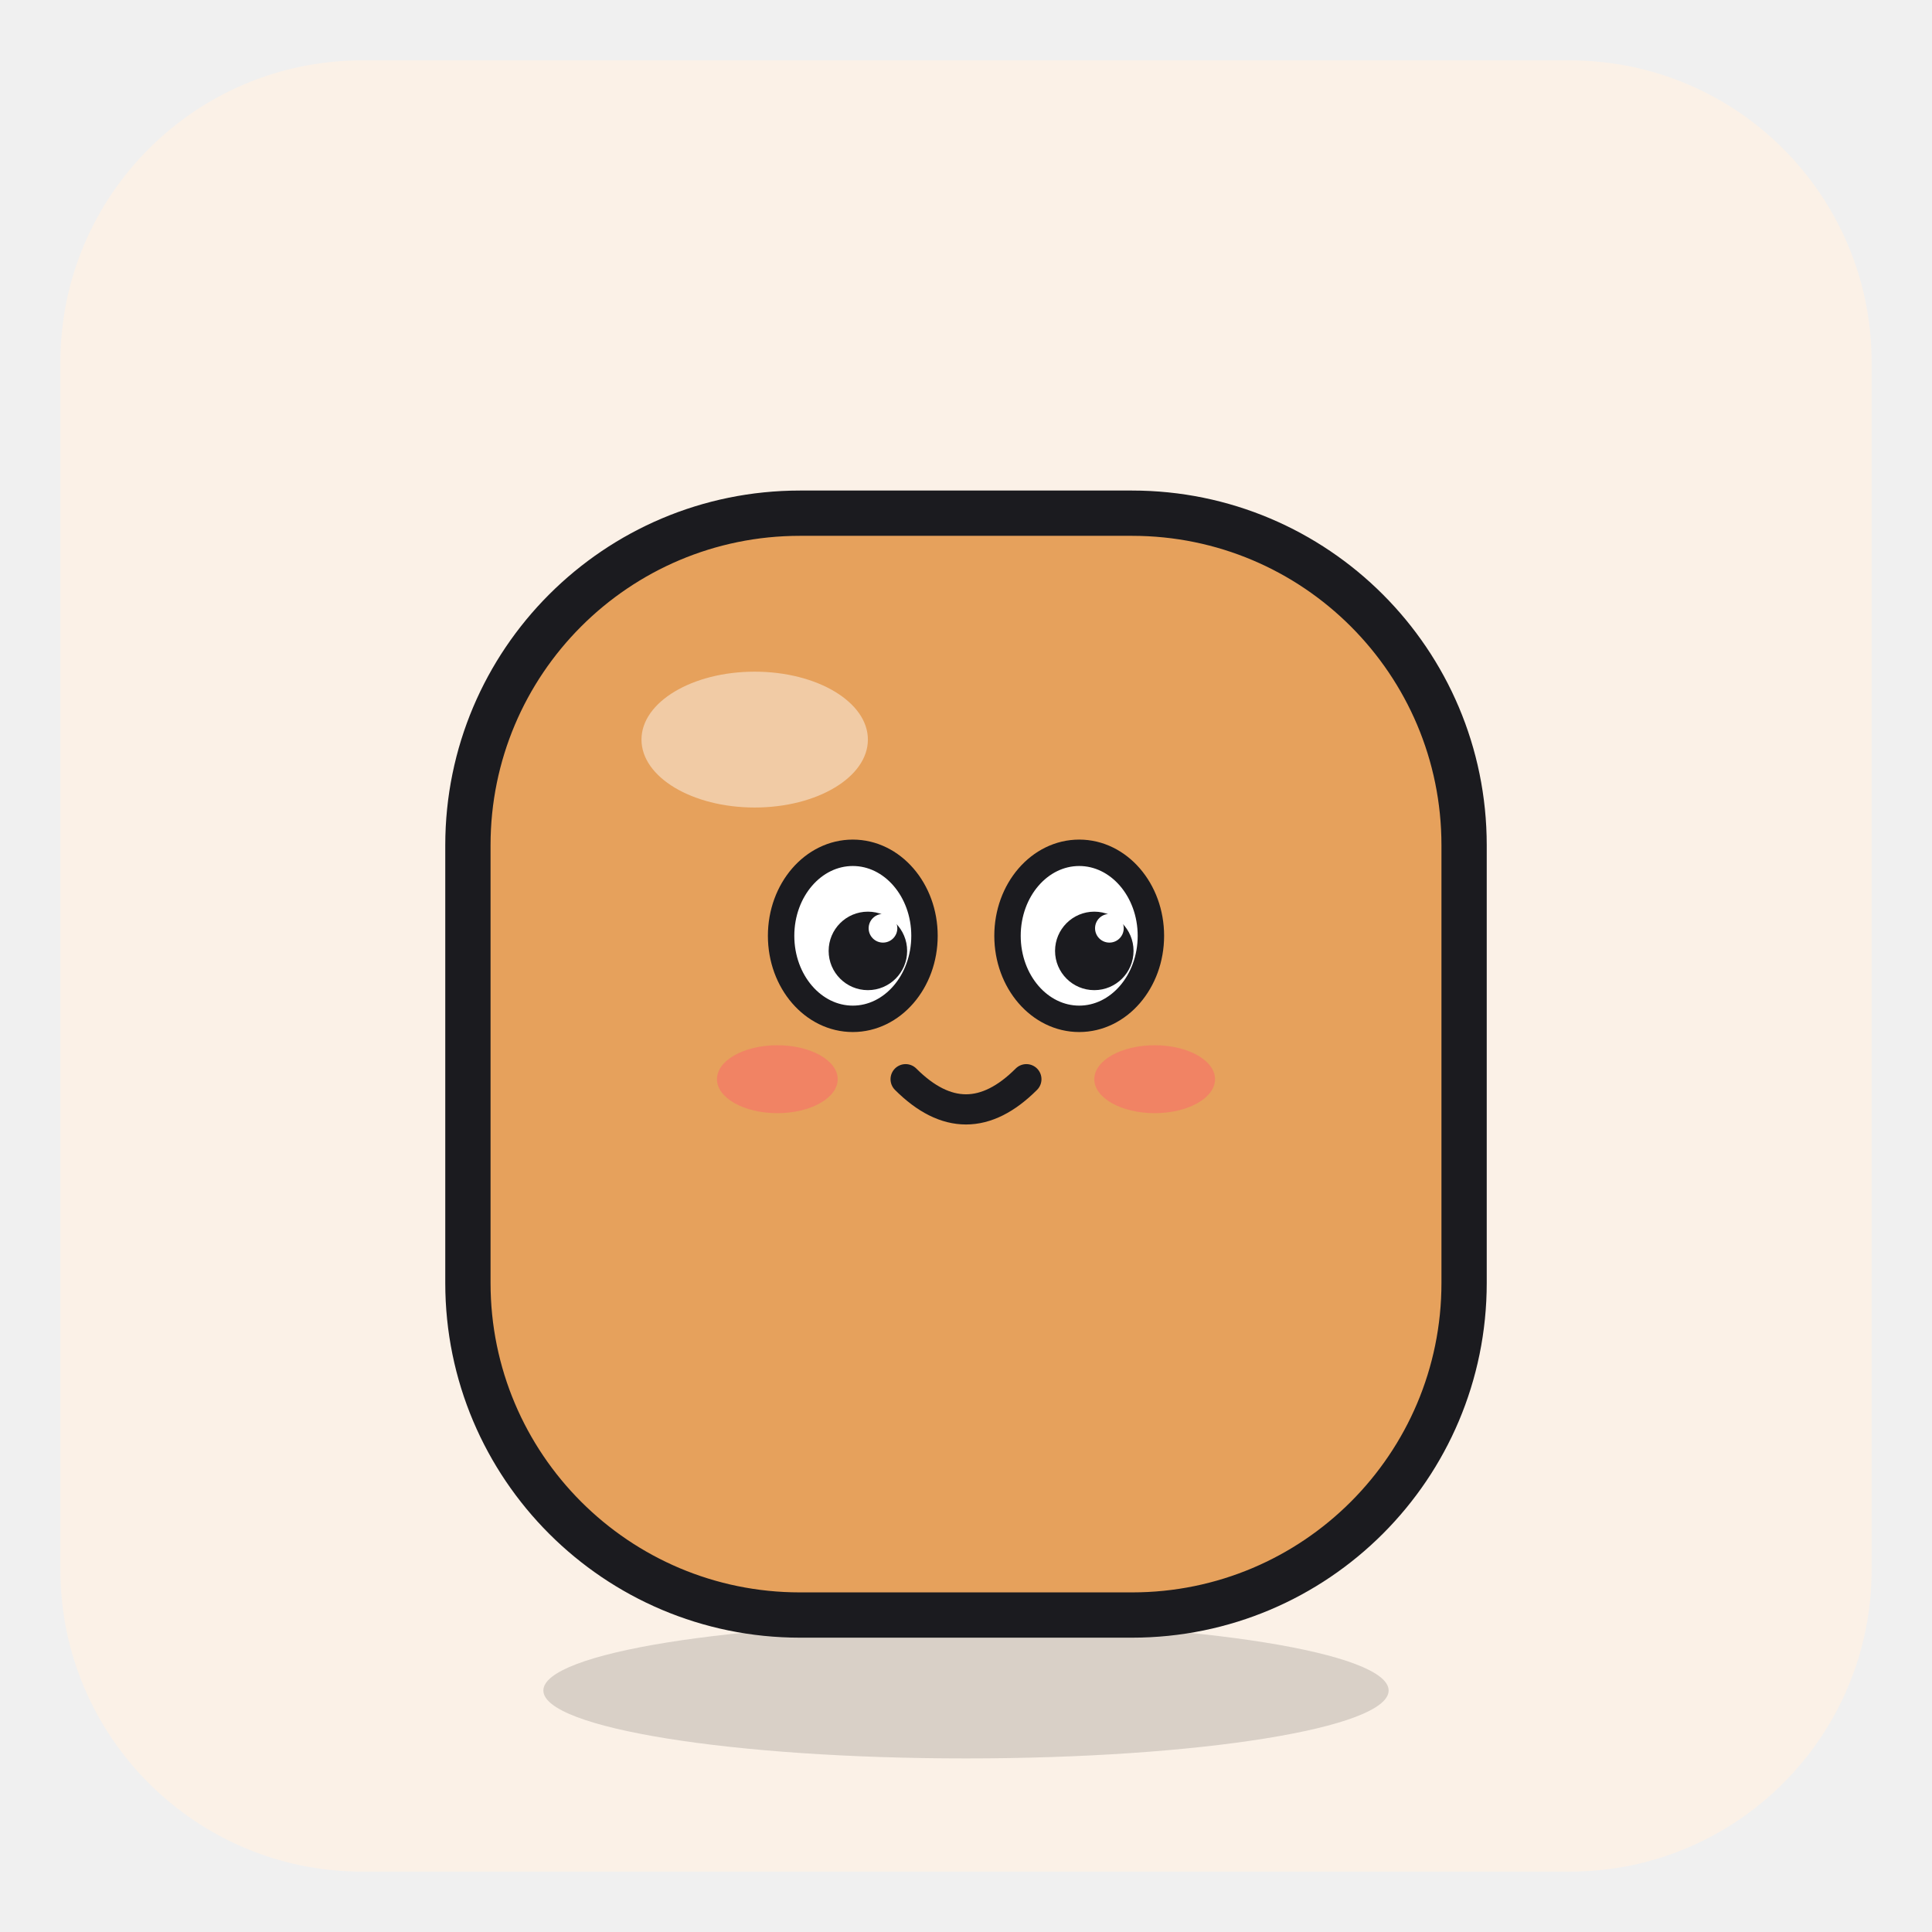
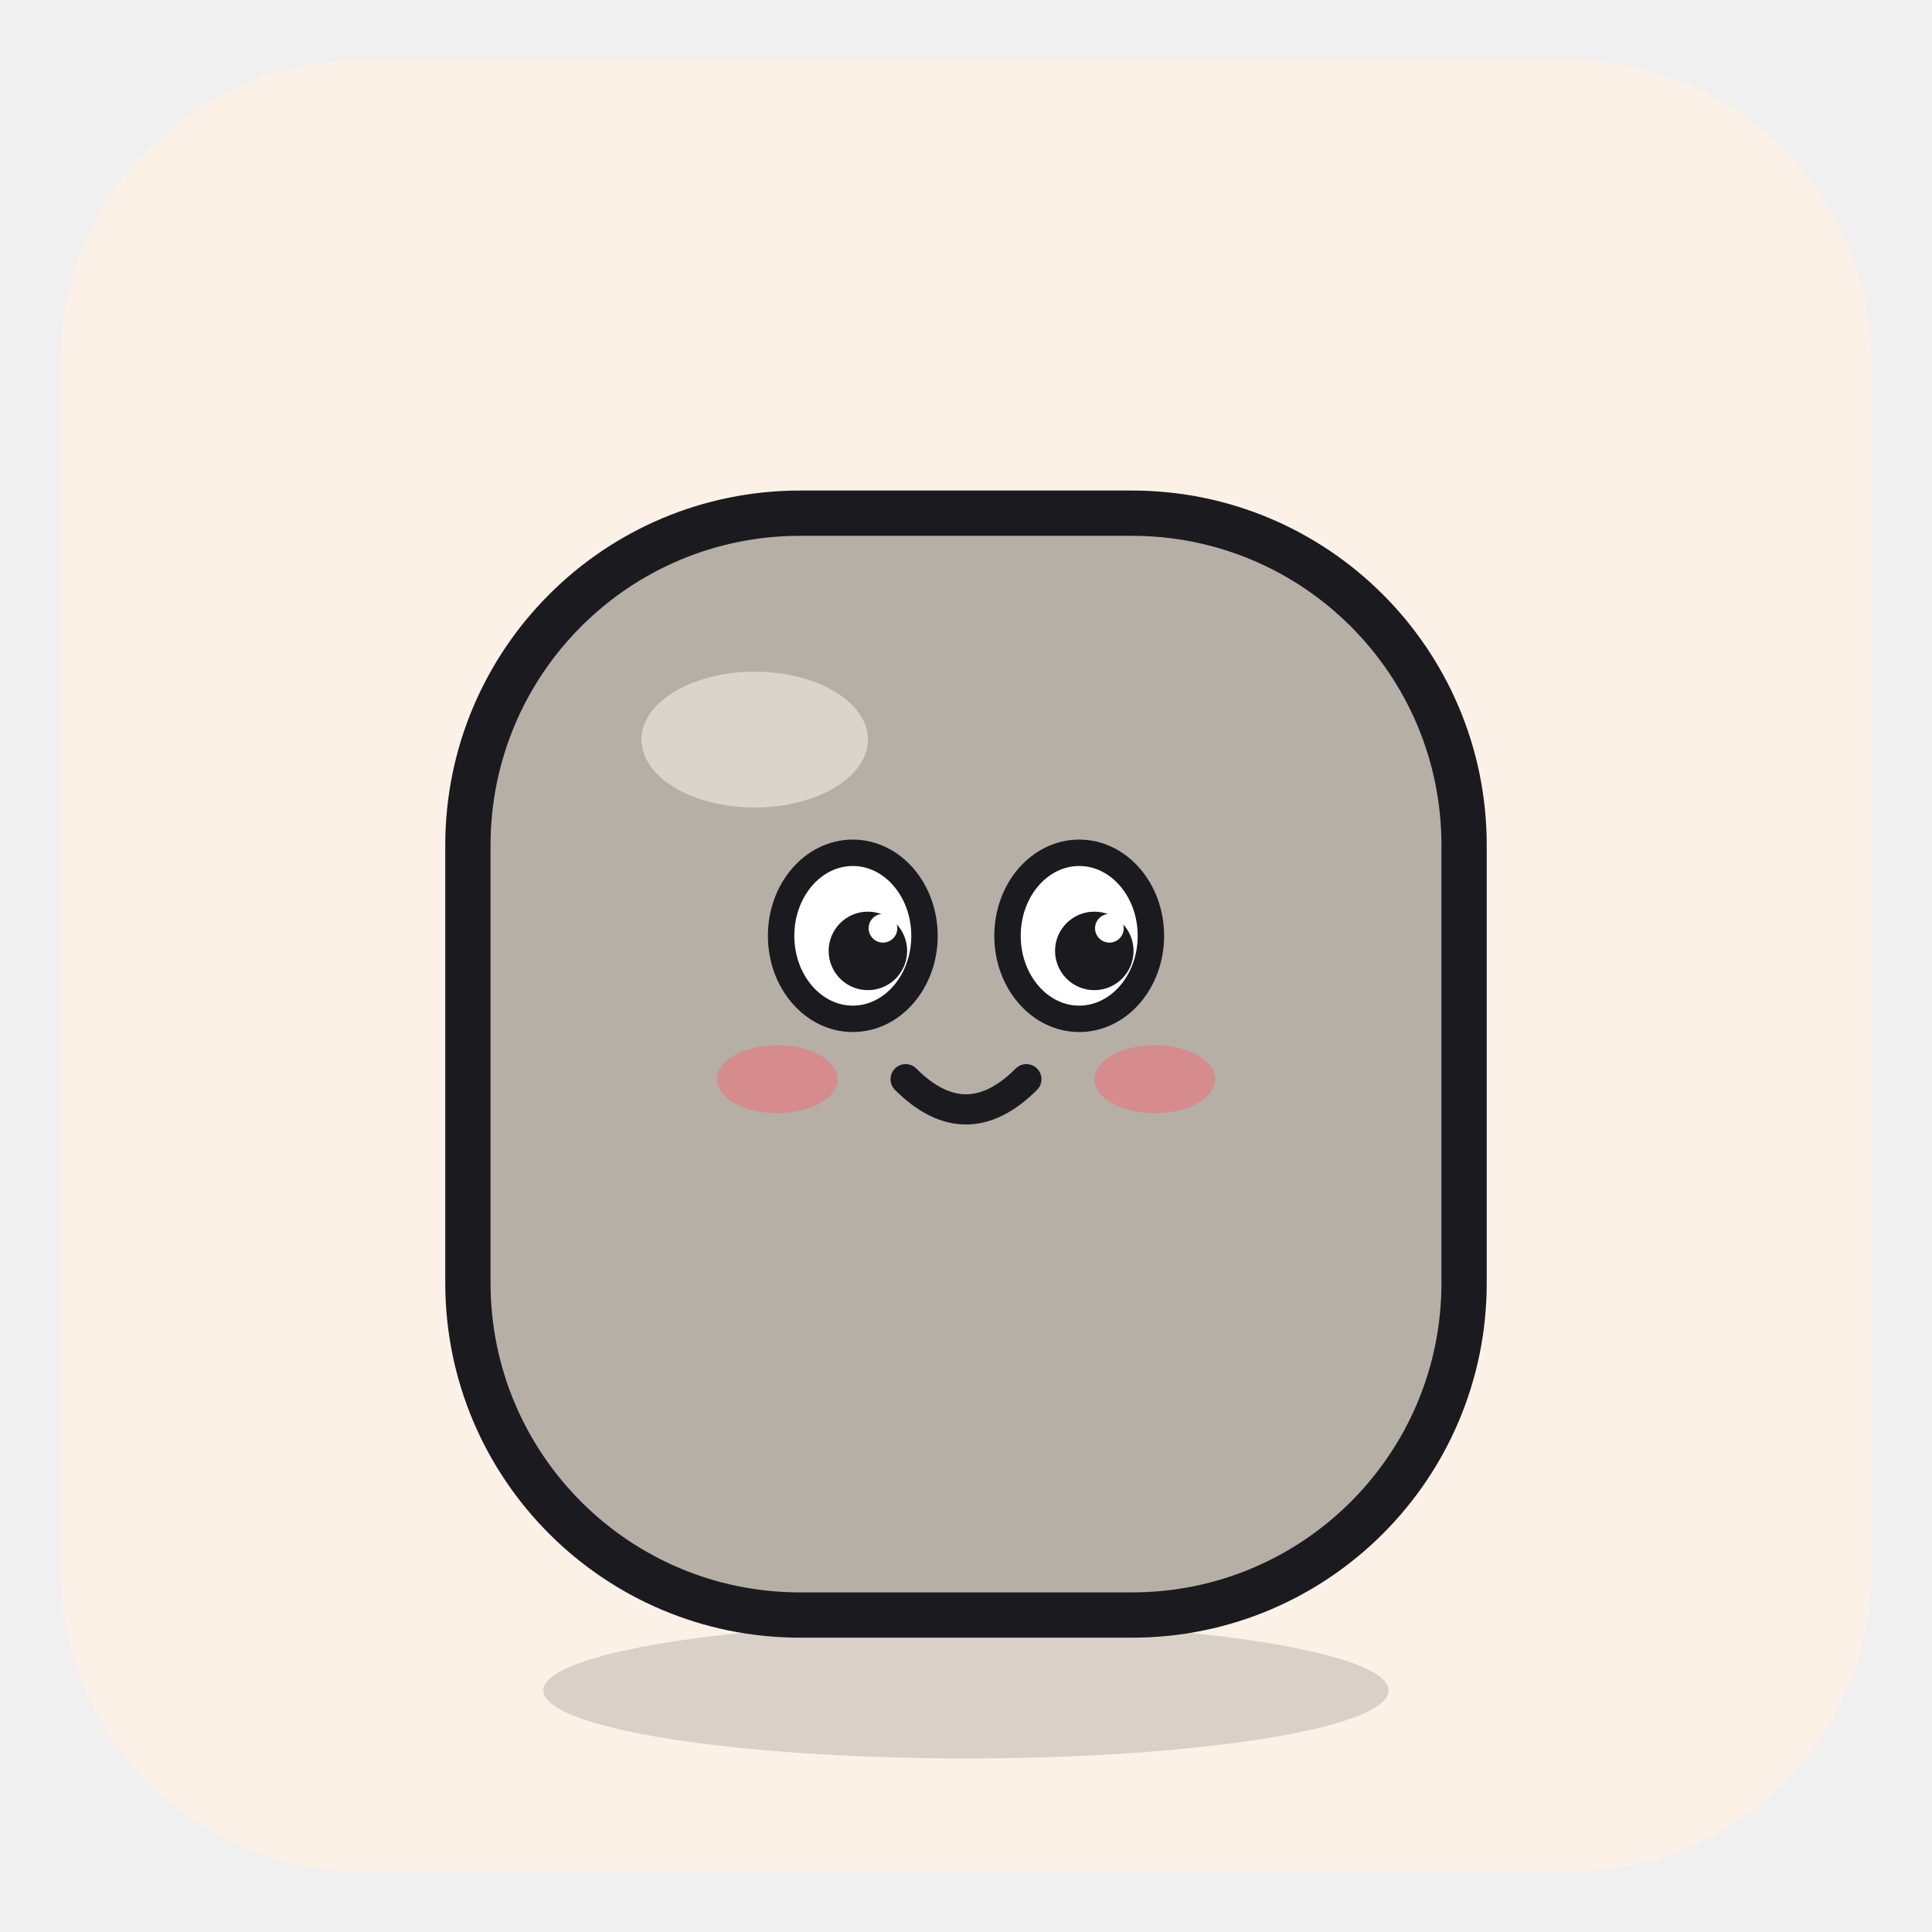
<svg xmlns="http://www.w3.org/2000/svg" viewBox="0 0 256 256" role="img" aria-labelledby="t">
  <rect x="8" y="8" width="240" height="240" rx="40" fill="#FBF1E7" />
  <ellipse cx="128" cy="224" rx="56" ry="9" fill="#000" opacity="0.14" />
  <g stroke="#1B1B1F" stroke-width="6" stroke-linejoin="round" stroke-linecap="round">
-     <rect x="62" y="68" width="132" height="146" rx="44" fill="#E6A15C" />
+     <rect x="62" y="68" width="132" height="146" rx="44" fill="#B5AFA6" />
  </g>
-   <ellipse cx="100" cy="98" rx="15" ry="9" fill="#F1CBA5" />
+   <ellipse cx="100" cy="98" rx="15" ry="9" fill="#D9D4CC" />
  <ellipse cx="103" cy="143" rx="8" ry="4.5" fill="#FF5F6D" opacity="0.45" />
  <ellipse cx="153" cy="143" rx="8" ry="4.5" fill="#FF5F6D" opacity="0.45" />
  <g stroke="#1B1B1F" stroke-width="3.5">
    <ellipse cx="113" cy="124" rx="9.5" ry="11" fill="#FFFFFF" />
    <ellipse cx="143" cy="124" rx="9.5" ry="11" fill="#FFFFFF" />
  </g>
  <circle cx="115" cy="126" r="5.2" fill="#1B1B1F" />
  <circle cx="145" cy="126" r="5.2" fill="#1B1B1F" />
  <circle cx="117" cy="123" r="1.9" fill="#FFFFFF" />
  <circle cx="147" cy="123" r="1.9" fill="#FFFFFF" />
  <path d="M120 143 Q128 151 136 143" stroke="#1B1B1F" stroke-width="4" stroke-linecap="round" fill="none" />
</svg>
